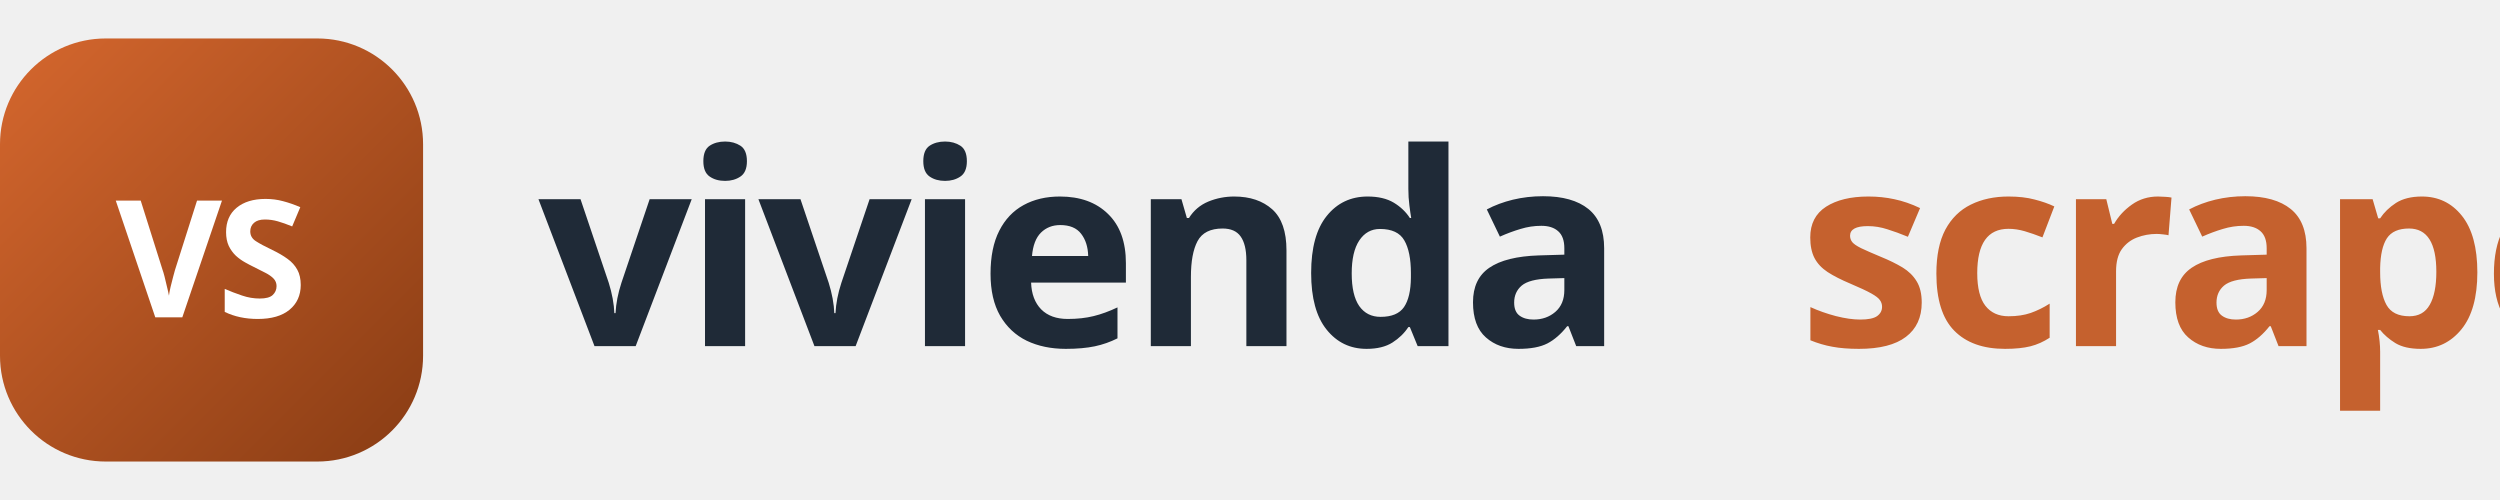
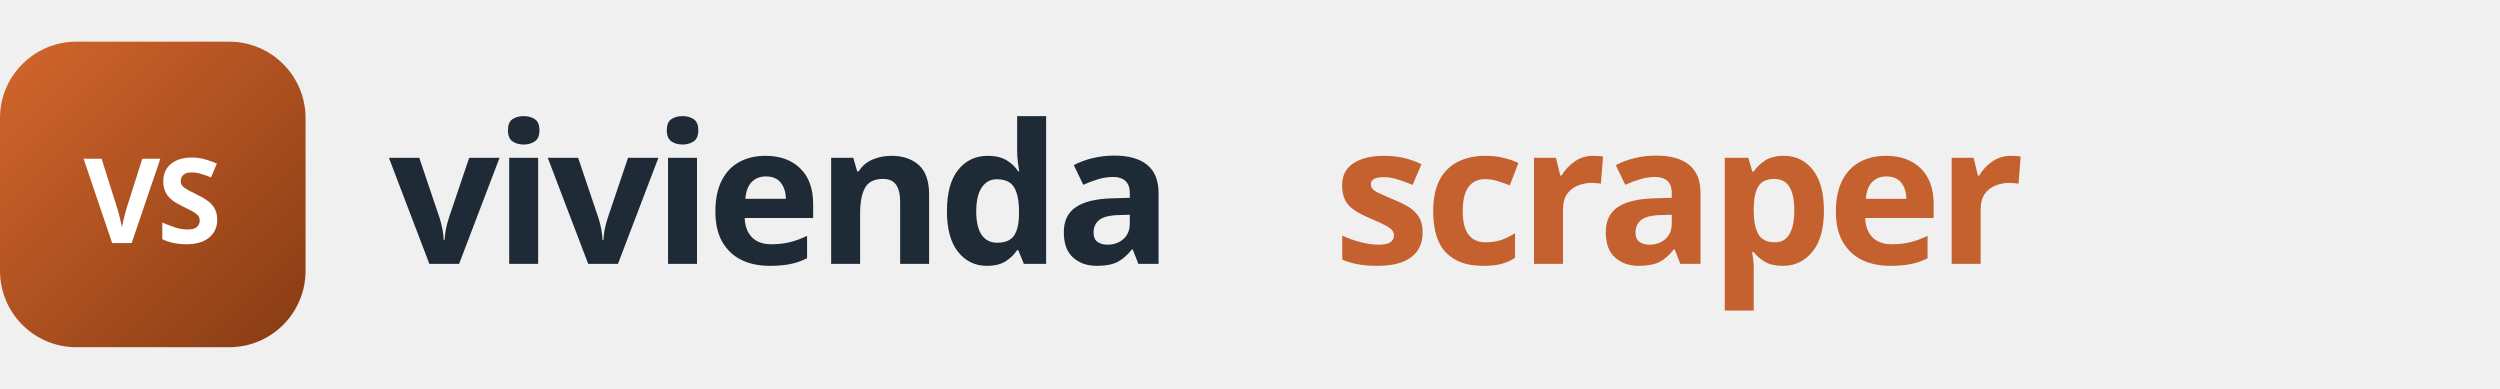
- <svg xmlns="http://www.w3.org/2000/svg" viewBox="0 0 260 52" width="260" height="52">
+ <svg xmlns="http://www.w3.org/2000/svg" viewBox="0 0 360 56" width="360" height="56">
  <defs>
    <linearGradient id="g" x1="0" y1="0" x2="44" y2="44" gradientUnits="userSpaceOnUse">
      <stop offset="0%" stop-color="#d9692f" />
      <stop offset="100%" stop-color="#8c3e15" />
    </linearGradient>
  </defs>
-   <rect x="0" y="4" width="44" height="44" rx="11" fill="url(#g)" />
-   <text x="22" y="33" text-anchor="middle" font-family="system-ui,sans-serif" font-weight="700" font-size="17" letter-spacing="-0.5" fill="white">VS</text>
-   <text x="56" y="36" font-family="system-ui,sans-serif" font-weight="700" font-size="28" letter-spacing="-0.8" fill="#1f2a37">vivienda</text>
-   <text x="187" y="36" font-family="system-ui,sans-serif" font-weight="700" font-size="28" letter-spacing="-0.8" fill="#c5612e">scraper</text>
+   <rect x="0" y="6" width="44" height="44" rx="11" fill="url(#g)" />
+   <text x="22" y="35" text-anchor="middle" font-family="system-ui,sans-serif" font-weight="700" font-size="17" letter-spacing="-0.5" fill="white">VS</text>
+   <text x="56" y="38" font-family="system-ui,sans-serif" font-weight="700" font-size="28" letter-spacing="-0.8" fill="#1f2a37">vivienda</text>
+   <text x="192" y="38" font-family="system-ui,sans-serif" font-weight="700" font-size="28" letter-spacing="-0.8" fill="#c5612e">scraper</text>
</svg>
